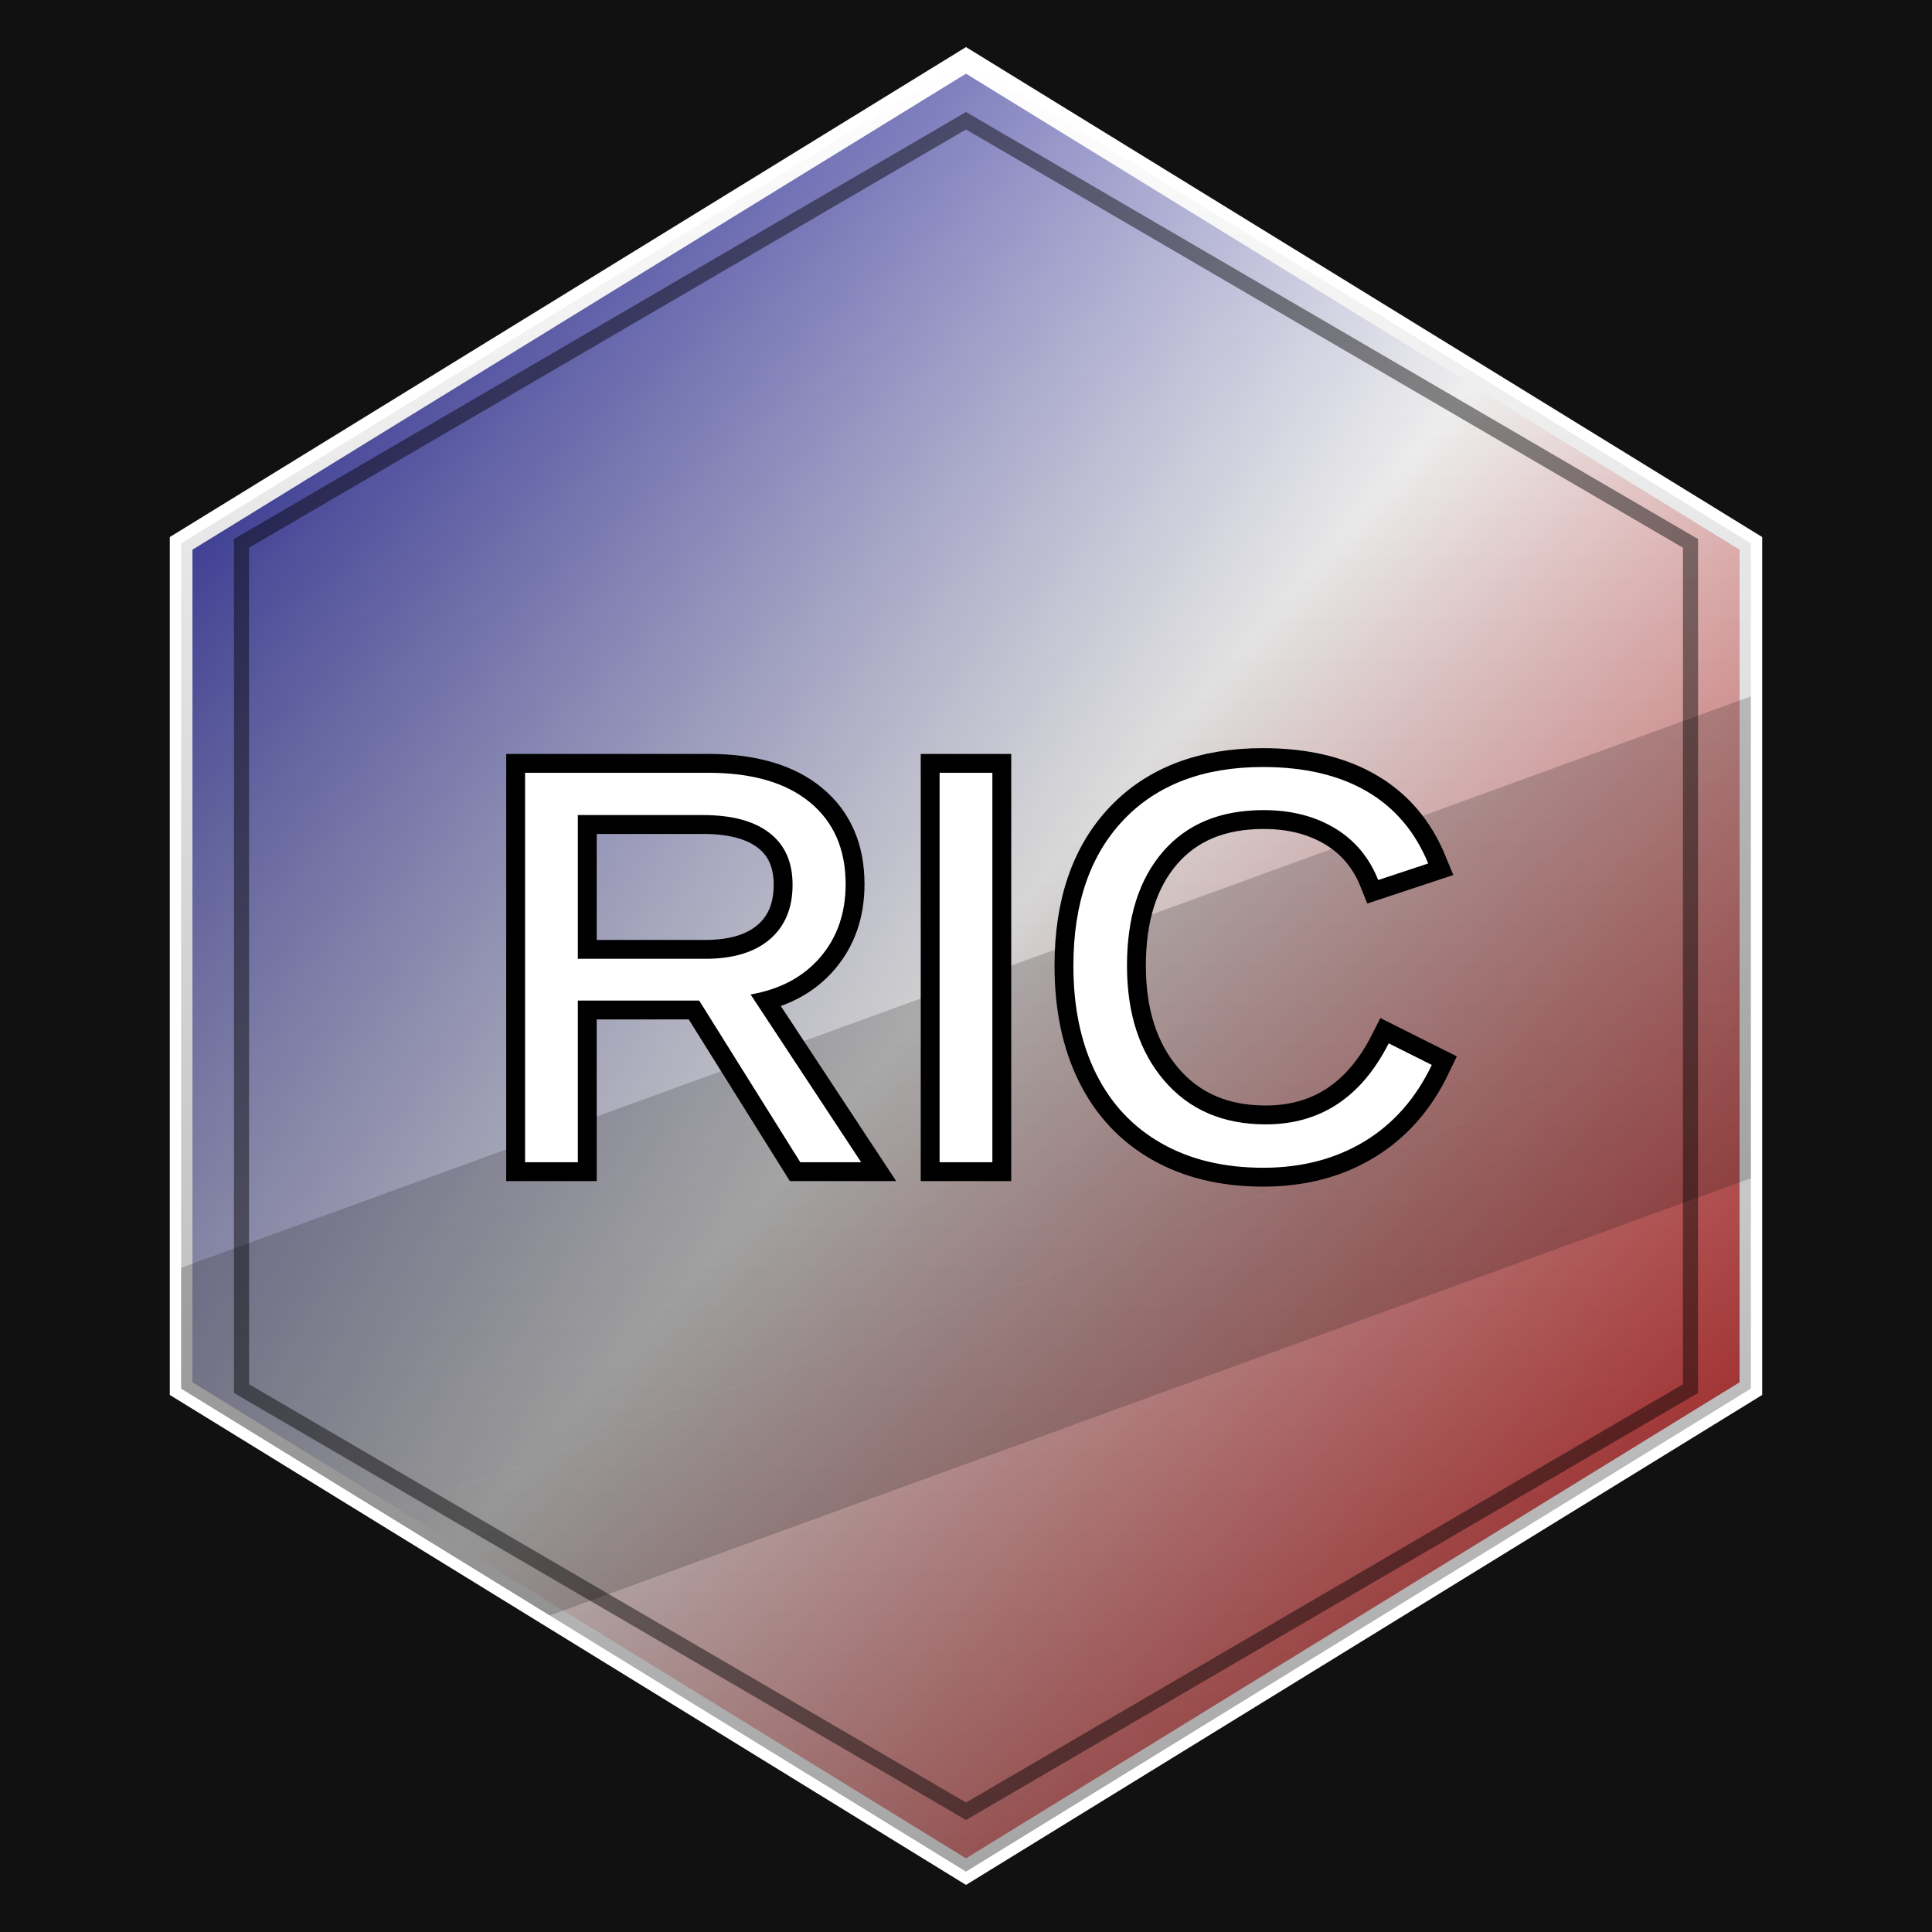
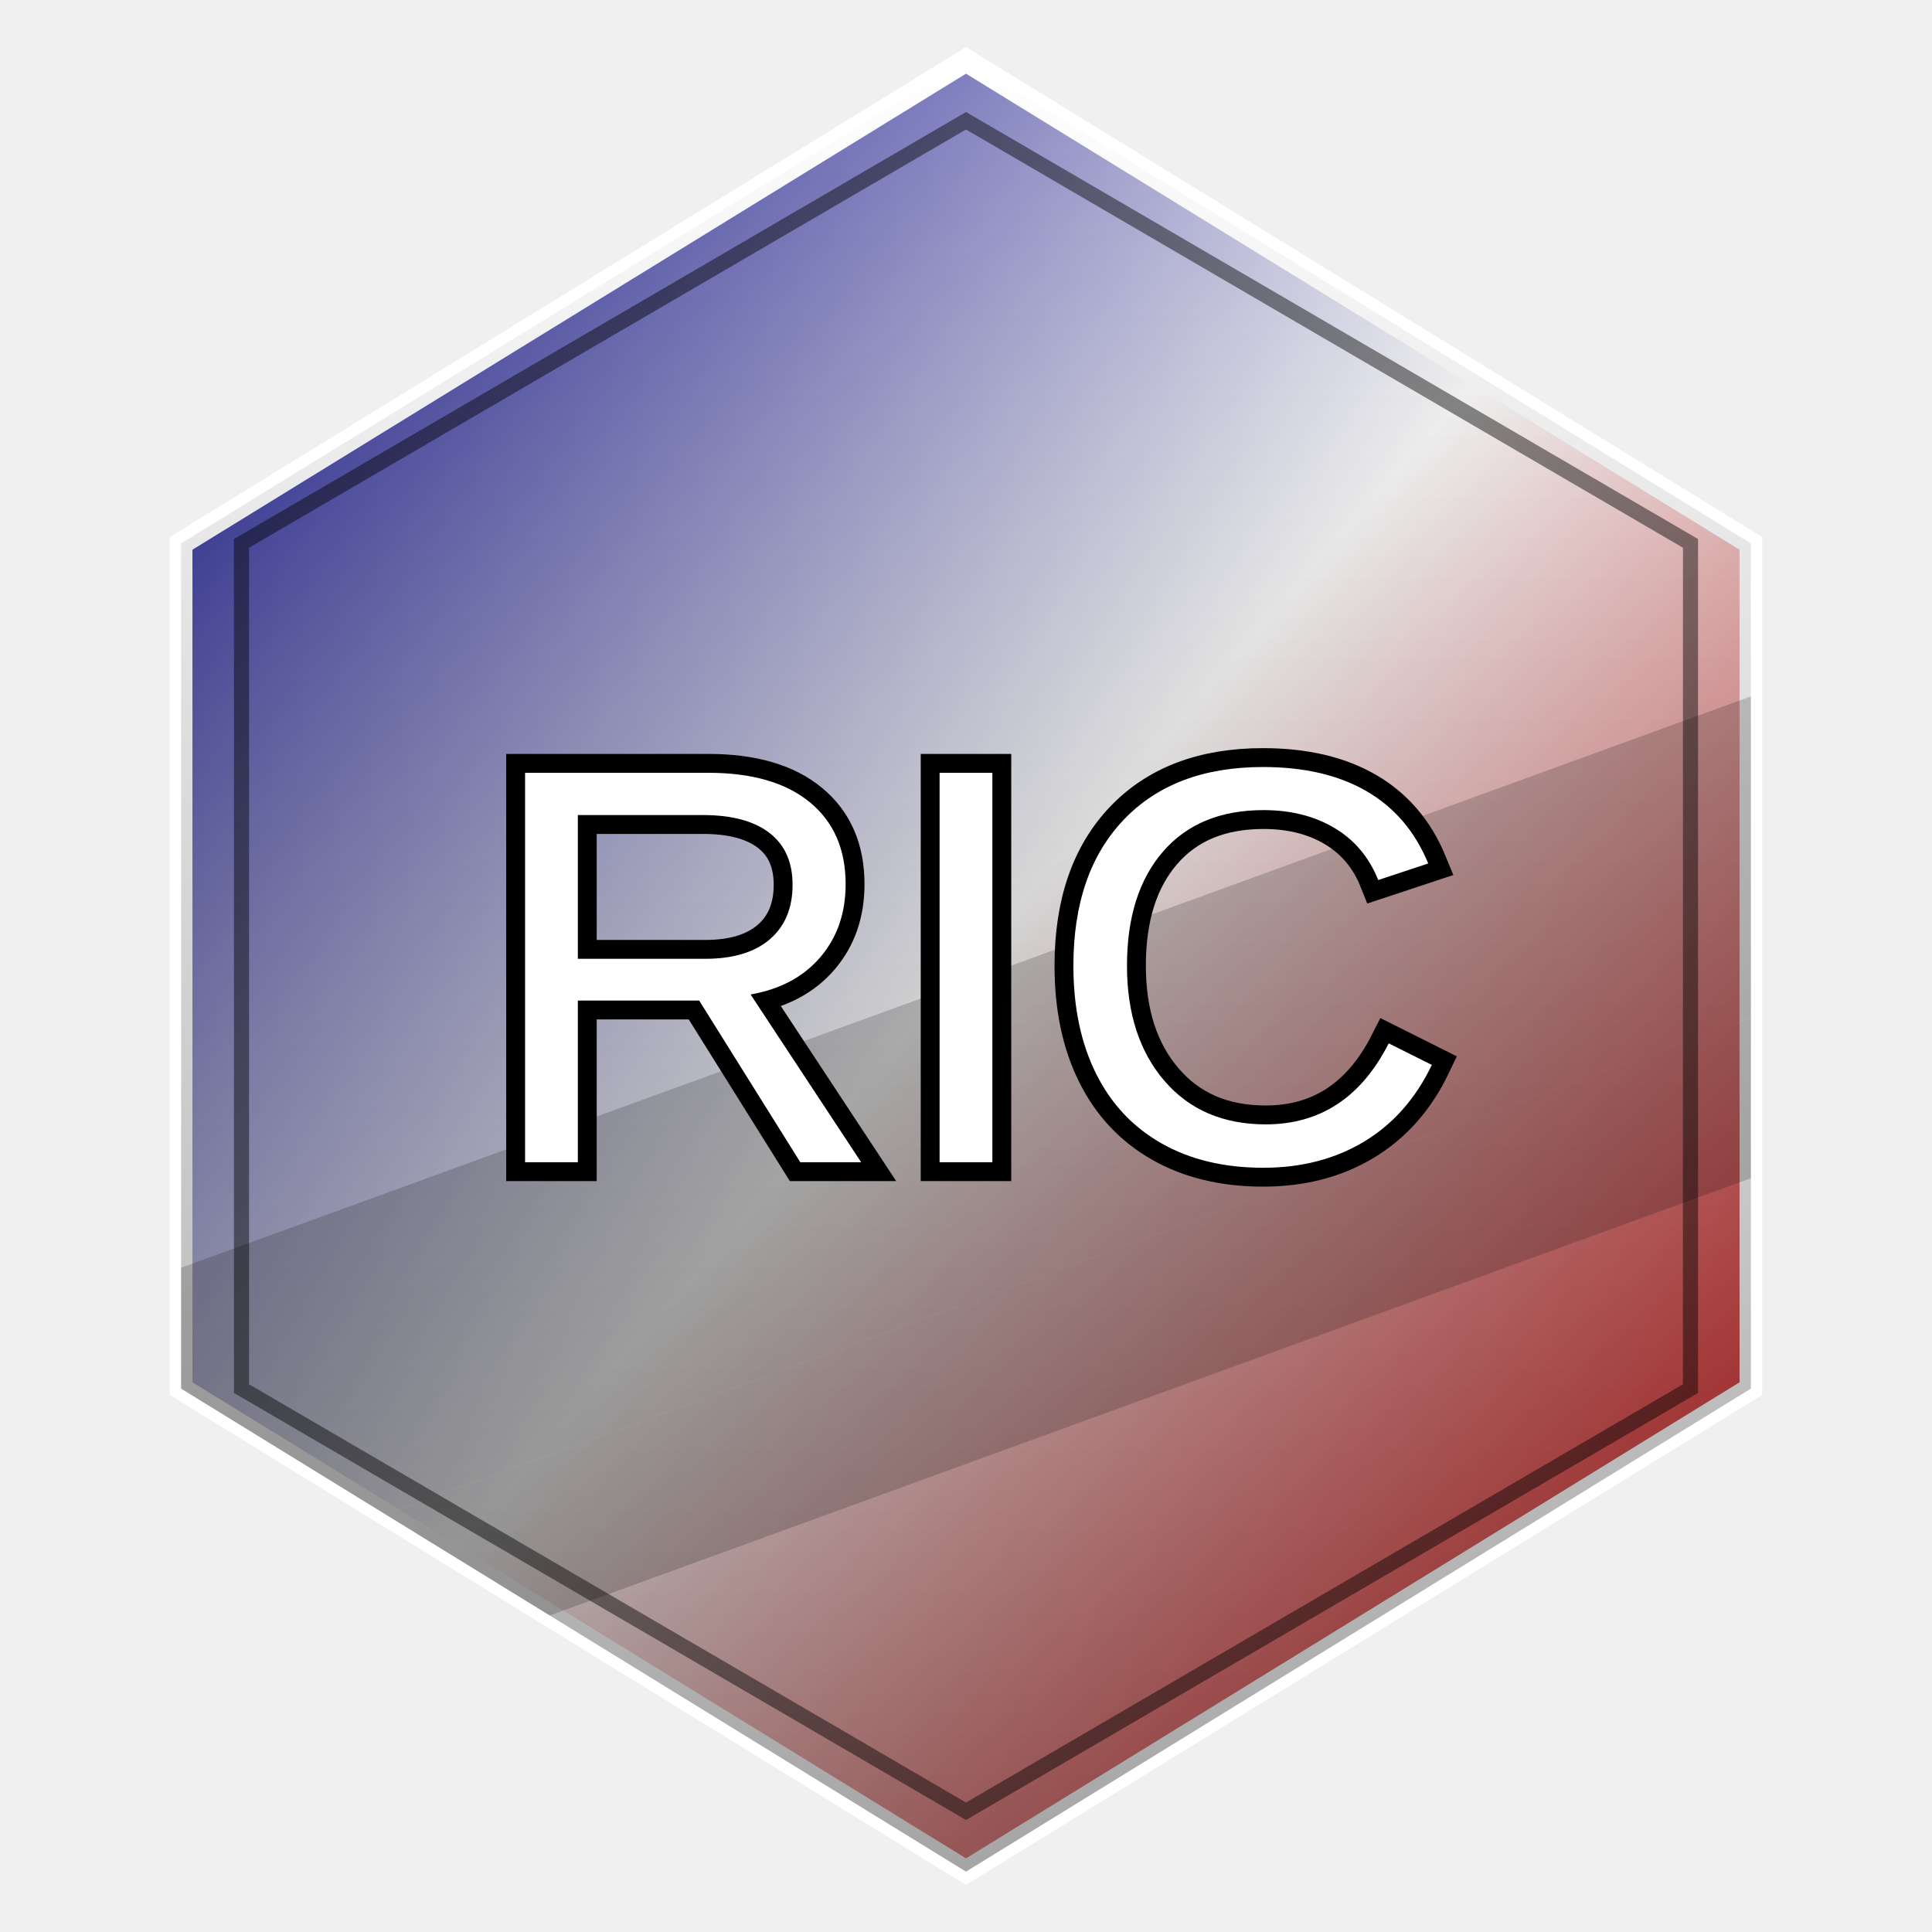
<svg xmlns="http://www.w3.org/2000/svg" width="512" height="512" viewBox="0 0 512 512" version="1.1">
  <defs>
    <linearGradient id="bgGrad" x1="0%" y1="0%" x2="100%" y2="100%">
      <stop offset="0%" stop-color="#000080" />
      <stop offset="50%" stop-color="#FFFFFF" />
      <stop offset="100%" stop-color="#CC0000" />
    </linearGradient>
    <linearGradient id="innerGrad" x1="0%" y1="0%" x2="0%" y2="100%">
      <stop offset="0%" stop-color="#000000" stop-opacity="0.0" />
      <stop offset="100%" stop-color="#000000" stop-opacity="0.35" />
    </linearGradient>
    <clipPath id="hexClip">
      <polygon points="         256,16         464,144         464,368         256,496         48,368         48,144       " />
    </clipPath>
  </defs>
-   <rect width="512" height="512" fill="#111111" />
  <polygon points="256,16 464,144 464,368 256,496 48,368 48,144" fill="url(#bgGrad)" stroke="#ffffff" stroke-width="6" />
  <polygon points="256,32 448,144 448,368 256,480 64,368 64,144" fill="none" stroke="#000000" stroke-opacity="0.45" stroke-width="4" />
  <polygon points="256,16 464,144 464,368 256,496 48,368 48,144" fill="url(#innerGrad)" clip-path="url(#hexClip)" />
  <g opacity="0.18" clip-path="url(#hexClip)">
    <rect x="-50" y="260" width="612" height="80" fill="#000000" transform="rotate(-20 256 256)" />
    <rect x="-80" y="340" width="612" height="40" fill="#000000" transform="rotate(-20 256 256)" />
  </g>
  <text x="256" y="256" font-family="Arial Black, Arial, sans-serif" font-size="150" fill="#ffffff" text-anchor="middle" dominant-baseline="central" paint-order="stroke" stroke="#000000" stroke-width="10">
    RIC
  </text>
</svg>
